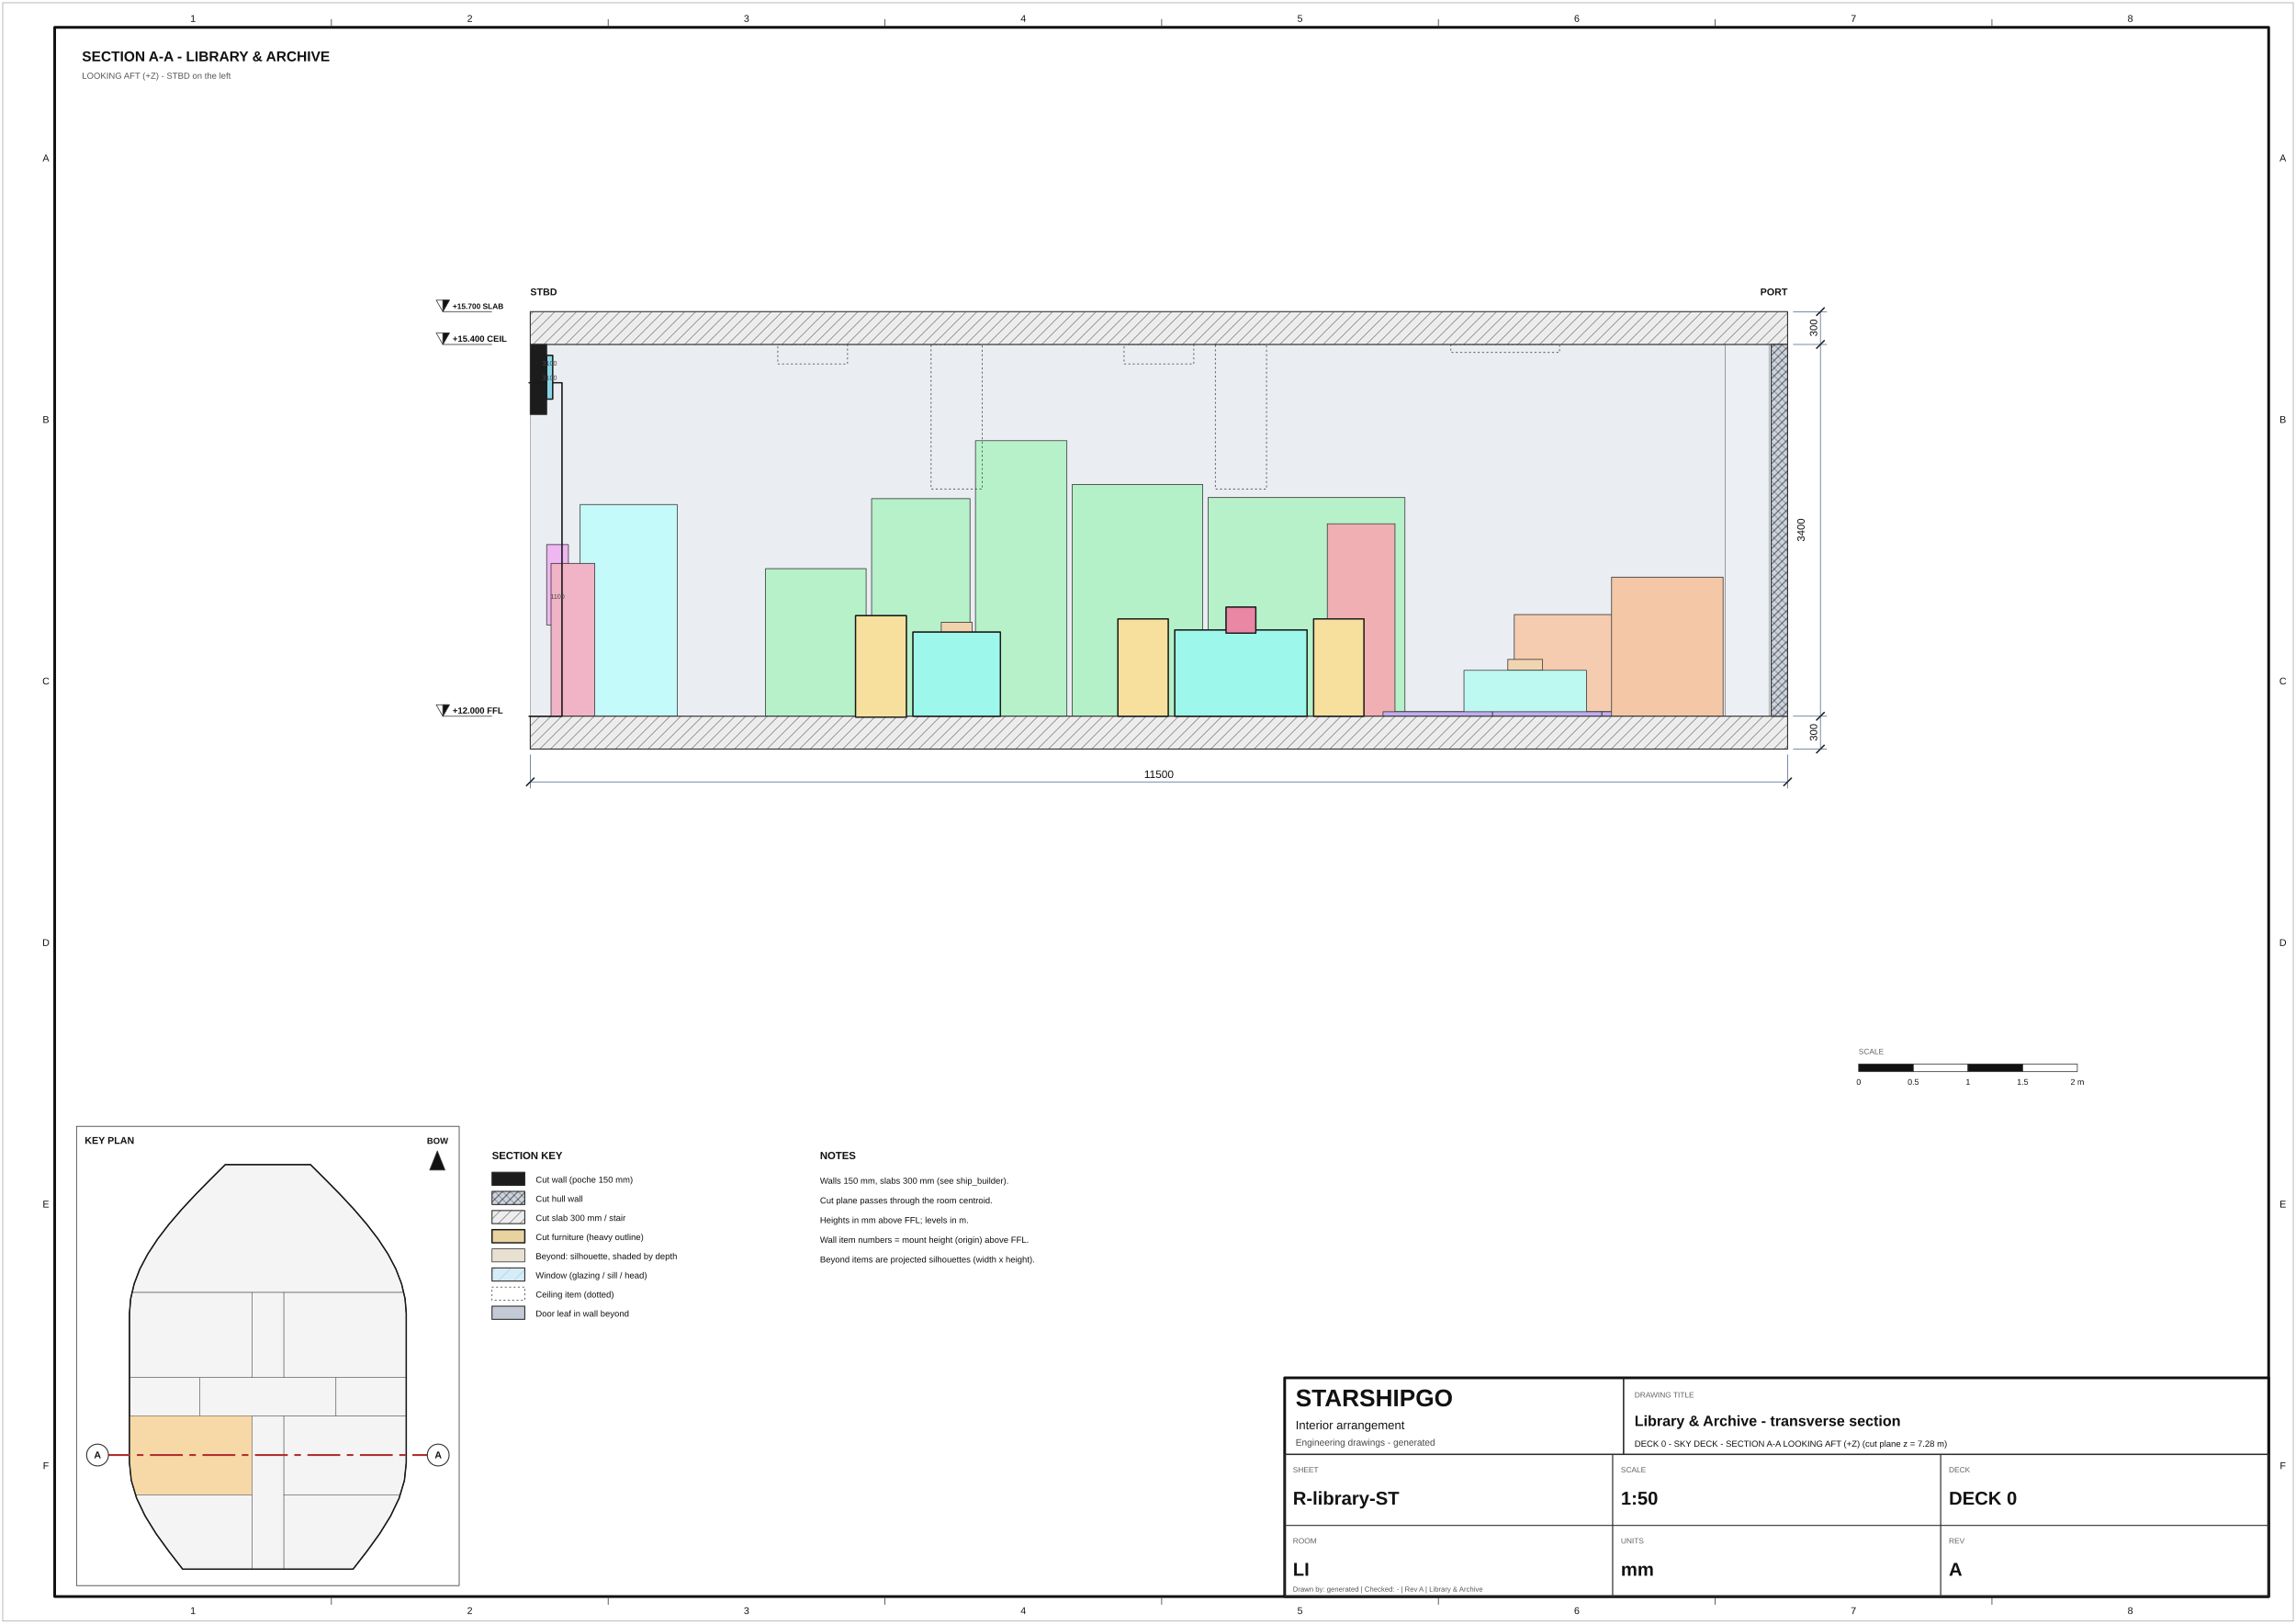
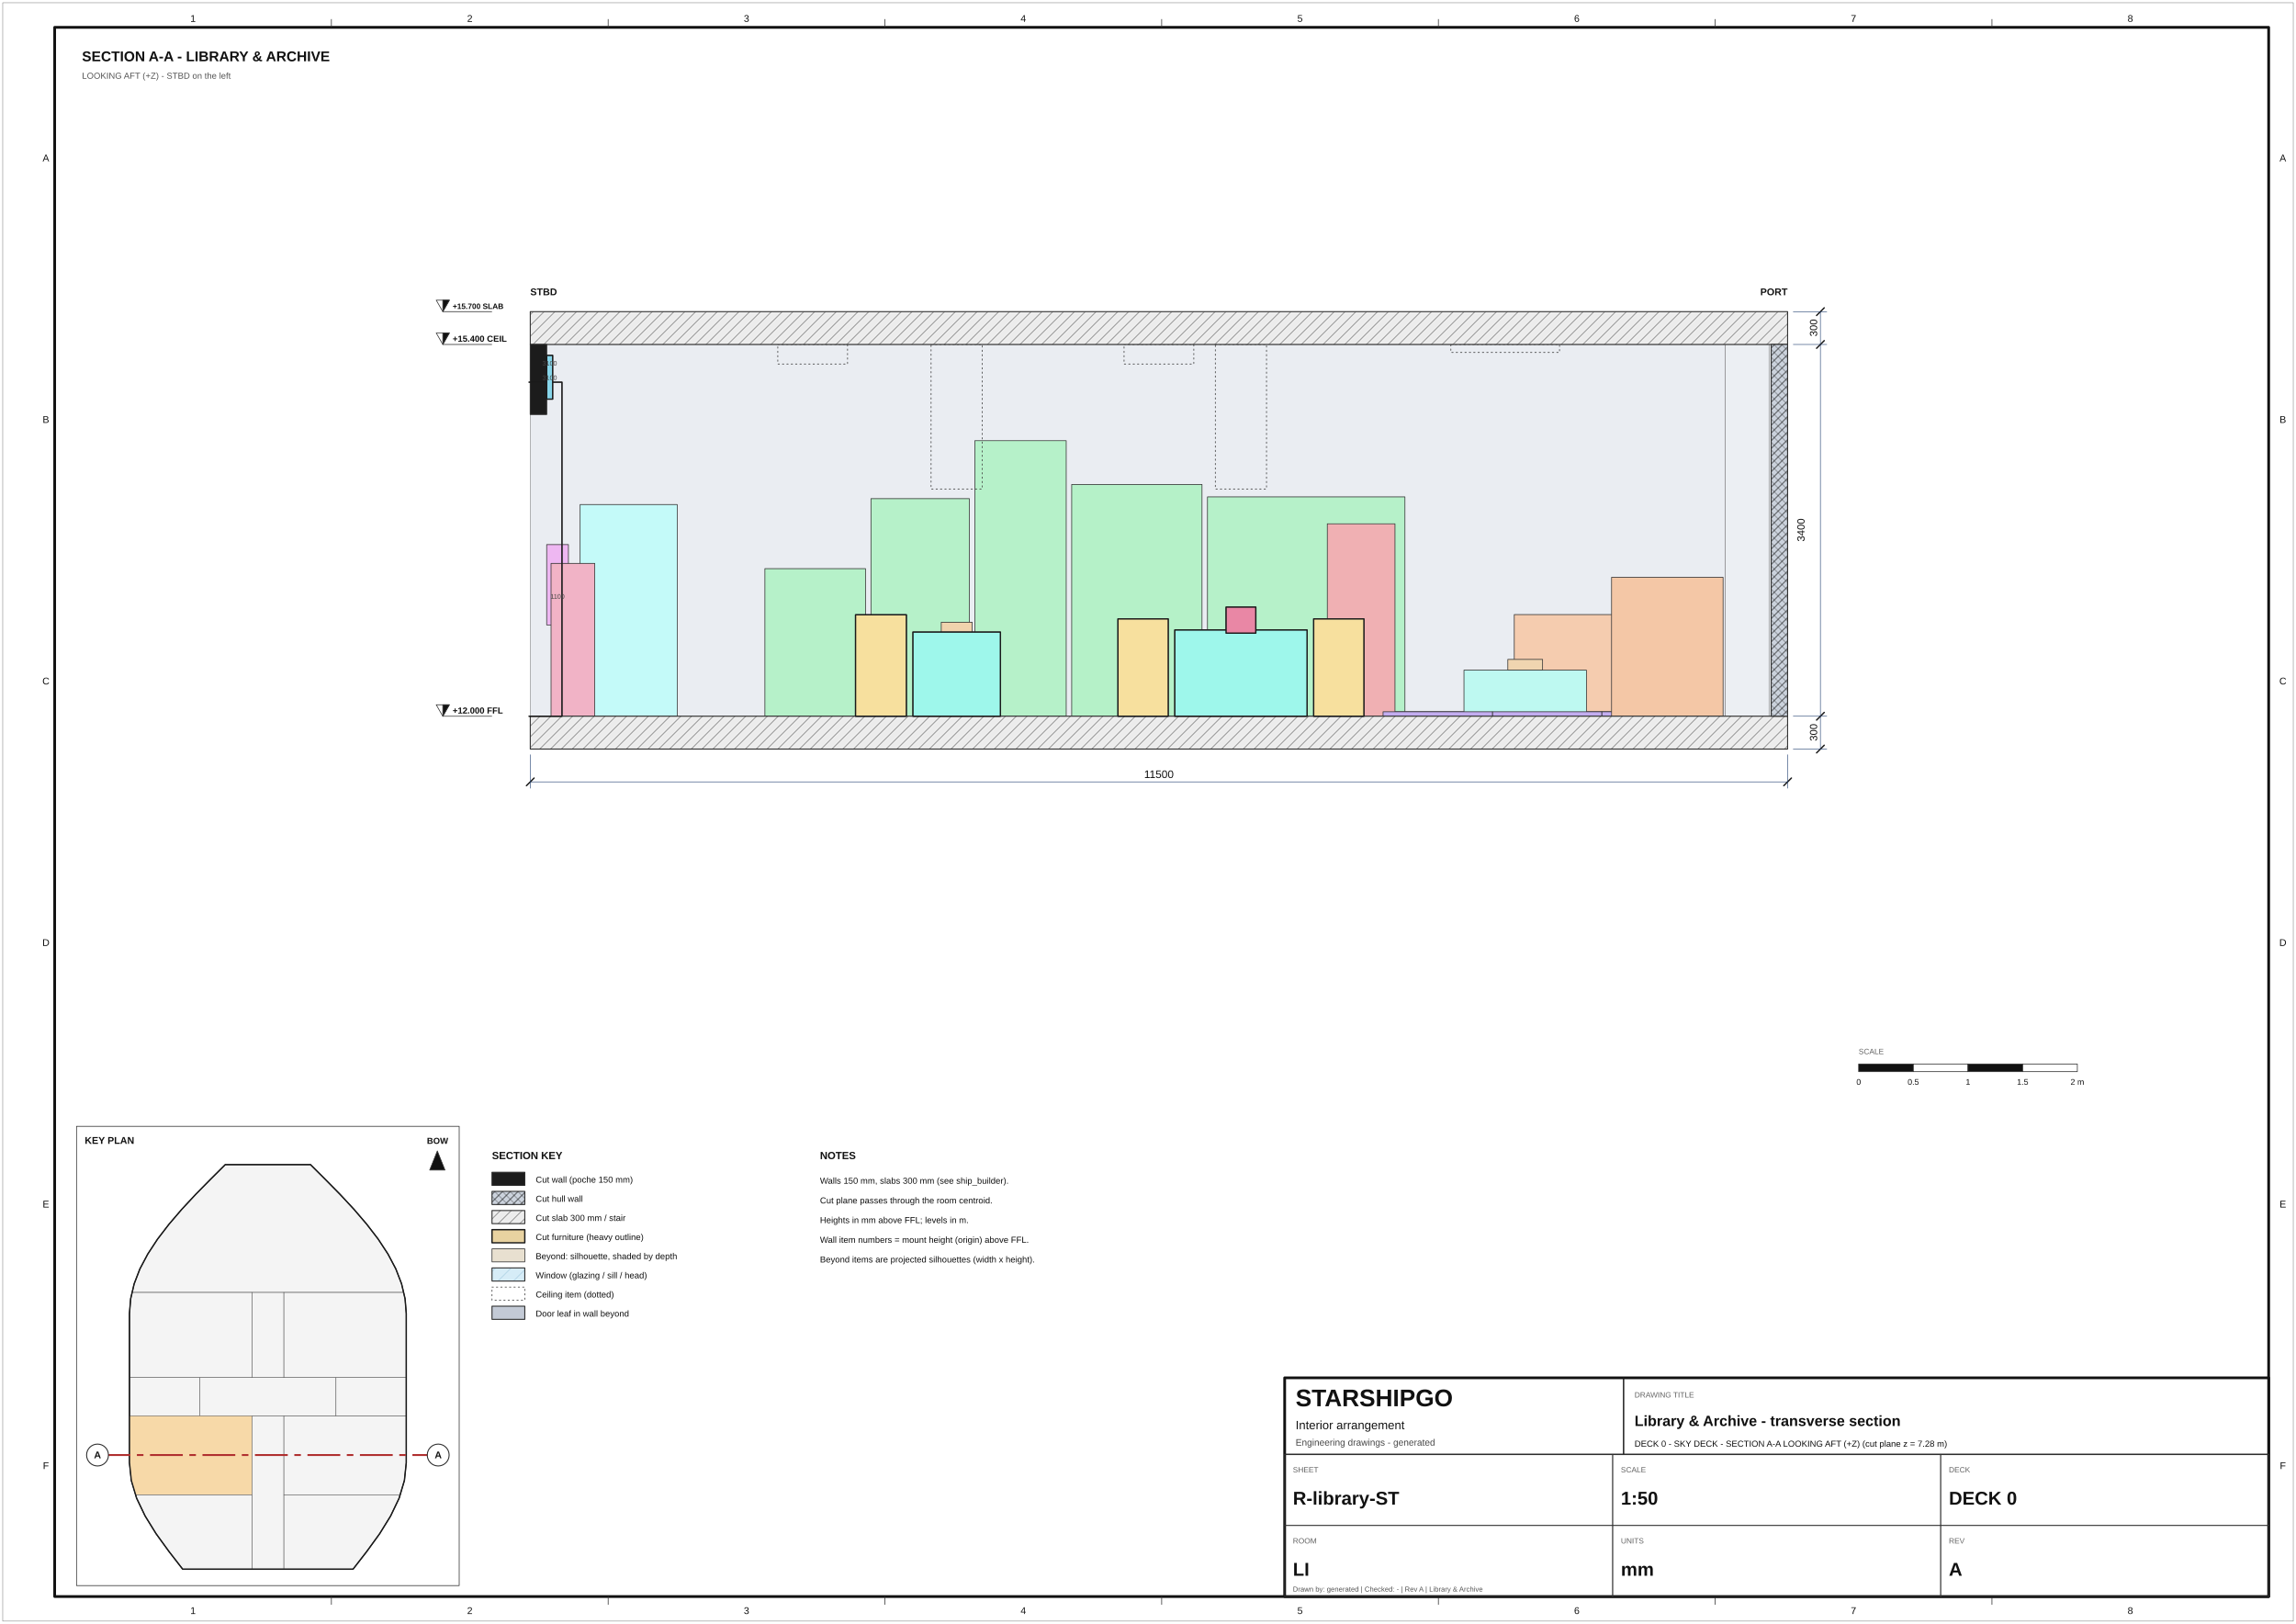
<svg xmlns="http://www.w3.org/2000/svg" width="420mm" height="297mm" viewBox="0 0 420 297">
  <style>
.t{font-family:Arial, Helvetica, 'DejaVu Sans', sans-serif;fill:#111}
.b{font-weight:bold}.i{font-style:italic}
.h{stroke:#111;stroke-width:.5;stroke-linejoin:round;stroke-linecap:round}
.m{stroke:#1a1a1a;stroke-width:.25;stroke-linejoin:round;stroke-linecap:round}
.n{stroke:#2a2a2a;stroke-width:.18;stroke-linejoin:round}
.f{stroke:#333;stroke-width:.13;stroke-linejoin:round}
.x{stroke:#555;stroke-width:.07}
.g{stroke:#9a9a9a;stroke-width:.1}
.gg{stroke:#c4c4c4;stroke-width:.08}
.d{stroke:#1d3c6e;stroke-width:.1}
.dsh{stroke:#222;stroke-width:.18;stroke-dasharray:1.6 .8}
.dot{stroke:#444;stroke-width:.14;stroke-dasharray:.25 .55;stroke-linecap:round}
.hid{stroke:#777;stroke-width:.12;stroke-dasharray:1 .7}
.cl{stroke:#b03030;stroke-width:.12;stroke-dasharray:5 1 1 1}
.cut{stroke:#b03030;stroke-width:.35;stroke-dasharray:6 1.2 1.2 1.2}
.red{stroke:#b03030;stroke-width:.13;stroke-dasharray:1.2 .7}
.none{stroke:none}
.halo{paint-order:stroke;stroke:#fff;stroke-width:.8;stroke-linejoin:round}
</style>
  <defs>
    <pattern id="hSlab" width="1.4" height="1.4" patternUnits="userSpaceOnUse" patternTransform="rotate(45)">
      <rect width="1.4" height="1.4" fill="#ececec" />
      <line x1="0" y1="0" x2="0" y2="1.4" stroke="#222" stroke-width=".13" />
    </pattern>
    <pattern id="hHull" width="1" height="1" patternUnits="userSpaceOnUse" patternTransform="rotate(45)">
      <rect width="1" height="1" fill="#c9d0da" />
      <line x1="0" y1="0" x2="0" y2="1" stroke="#111" stroke-width=".2" />
      <line x1="0" y1="0" x2="1" y2="0" stroke="#111" stroke-width=".1" />
    </pattern>
    <pattern id="hHole" width="1.6" height="1.6" patternUnits="userSpaceOnUse" patternTransform="rotate(-45)">
      <line x1="0" y1="0" x2="0" y2="1.6" stroke="#444" stroke-width=".12" />
    </pattern>
    <pattern id="hZone" width="1.8" height="1.8" patternUnits="userSpaceOnUse" patternTransform="rotate(45)">
      <line x1="0" y1="0" x2="0" y2="1.8" stroke="#d08080" stroke-width=".1" />
    </pattern>
    <pattern id="hPlen" width="1.6" height="1.6" patternUnits="userSpaceOnUse">
      <circle cx=".4" cy=".4" r=".12" fill="#888" />
      <circle cx="1.2" cy="1.2" r=".12" fill="#888" />
    </pattern>
    <pattern id="hGlass" width="2" height="2" patternUnits="userSpaceOnUse" patternTransform="rotate(45)">
      <rect width="2" height="2" fill="#d6ecf7" />
      <line x1="0" y1="0" x2="0" y2="2" stroke="#5a9abb" stroke-width=".08" />
    </pattern>
    <pattern id="hFloor" width="1.2" height="1.2" patternUnits="userSpaceOnUse" patternTransform="rotate(-45)">
      <rect width="1.2" height="1.2" fill="#f2f2f2" />
      <line x1="0" y1="0" x2="0" y2="1.2" stroke="#555" stroke-width=".1" />
    </pattern>
  </defs>
  <rect x="0" y="0" width="420" height="297" fill="#ffffff" />
  <text x="15" y="11.2" font-size="2.6" class="t b">SECTION A-A - LIBRARY &amp; ARCHIVE</text>
  <text x="15" y="14.4" font-size="1.6" class="t" style="fill:#555">LOOKING AFT (+Z)  -  STBD on the left</text>
  <clipPath id="clipA">
    <rect x="96.7" y="56.7" width="230.6" height="80.6" />
  </clipPath>
  <g clip-path="url(#clipA)">
    <polygon points="97,63 315.6,63 315.6,131 97,131" class="x" fill="#eaedf2" />
    <polygon points="315.6,63 323.6,63 323.6,131 315.6,131" class="x" fill="#eceff3" />
    <polygon points="323.6,63 327,63 327,131 323.6,131" class="x" fill="#eff2f5" />
    <polygon points="324.41,79 326.19,79 326.19,111 324.41,111" class="n" fill="url(#hGlass)" />
    <line x1="325.3" y1="111" x2="325.3" y2="79" class="f" />
    <polygon points="100,99.6 103.98,99.6 103.98,114.3 100,114.3" class="f" fill="#eeb7f2" />
-     <polygon points="140.04,104 158.44,104 158.44,131 140.04,131" class="f" fill="#b6f1c9" />
-     <polygon points="178.44,80.6 195.16,80.6 195.16,131 178.44,131" class="f" fill="#b6f1c9" />
-     <polygon points="159.44,91.2 177.44,91.2 177.44,131 159.44,131" class="f" fill="#b6f1c9" />
-     <polygon points="221,91 257,91 257,131 221,131" class="f" fill="#b6f1c9" />
+     <polygon points="139.92,104 158.32,104 158.32,131 139.92,131" class="f" fill="#b6f1c9" />
+     <polygon points="178.32,80.6 195.04,80.6 195.04,131 178.32,131" class="f" fill="#b6f1c9" />
+     <polygon points="159.32,91.2 177.32,91.2 177.32,131 159.32,131" class="f" fill="#b6f1c9" />
+     <polygon points="220.88,90.88 257,90.88 257,131 220.88,131" class="f" fill="#b6f1c9" />
    <polygon points="106.12,92.28 123.88,92.28 123.88,131 106.12,131" class="f" fill="#c4faf9" />
    <polygon points="277,112.4 309,112.4 309,131 277,131" class="f" fill="#f5ccaf" />
-     <polygon points="196.16,88.6 220,88.6 220,131 196.16,131" class="f" fill="#b5f1c8" />
+     <polygon points="196.04,88.6 219.88,88.6 219.88,131 196.04,131" class="f" fill="#b5f1c8" />
    <polygon points="100.8,103.04 108.8,103.04 108.8,131 100.8,131" class="f" fill="#f1b3c6" />
    <polygon points="293,130.18 313,130.18 313,131 293,131" class="f" fill="#c6b1f0" />
    <polygon points="273,130.18 293,130.18 293,131 273,131" class="f" fill="#c6b1f0" />
    <polygon points="253,130.18 273,130.18 273,131 253,131" class="f" fill="#c6b1f0" />
-     <polygon points="205.62,62.98 218.38,62.98 218.38,66.56 205.62,66.56" class="dot" fill="none" />
-     <polygon points="142.28,62.98 155.04,62.98 155.04,66.56 142.28,66.56" class="dot" fill="none" />
+     <polygon points="205.62,63 218.38,63 218.38,66.58 205.62,66.58" class="dot" fill="none" />
+     <polygon points="142.28,63 155.04,63 155.04,66.58 142.28,66.58" class="dot" fill="none" />
    <polygon points="242.8,95.8 255.18,95.8 255.18,131 242.8,131" class="f" fill="#f0b0b3" />
    <polygon points="265.4,63 285.28,63 285.28,64.46 265.4,64.46" class="dot" fill="none" />
    <polygon points="275.82,120.6 282.18,120.6 282.18,122.6 275.82,122.6" class="f" fill="#f0d5b0" />
    <polygon points="222.32,63 231.68,63 231.68,89.44 222.32,89.44" class="dot" fill="none" />
    <polygon points="170.32,63 179.68,63 179.68,89.44 170.32,89.44" class="dot" fill="none" />
-     <polygon points="267.8,122.6 290.2,122.6 290.2,131.04 267.8,131.04" class="f" fill="#bef9f1" />
+     <polygon points="267.8,122.56 290.2,122.56 290.2,131 267.8,131" class="f" fill="#bef9f1" />
    <polygon points="293,130.18 313,130.18 313,131 293,131" class="f" fill="#c3adf0" />
    <polygon points="273,130.18 293,130.18 293,131 273,131" class="f" fill="#c3adf0" />
    <polygon points="253,130.18 273,130.18 273,131 253,131" class="f" fill="#c3adf0" />
    <polygon points="172.18,113.8 177.84,113.8 177.84,115.8 172.18,115.8" class="f" fill="#f0d3ad" />
-     <polygon points="294.8,105.56 315.2,105.56 315.2,131 294.8,131" class="f" fill="#f4c7a6" />
-     <polygon points="90.8,70 102.8,70 102.8,131 90.8,131" class="f" fill="none" />
+     <polygon points="294.8,105.58 315.2,105.58 315.2,131 294.8,131" class="f" fill="#f4c7a6" />
+     <polygon points="90.8,69.9 102.8,69.9 102.8,131 90.8,131" class="f" fill="none" />
    <polygon points="214.9,115.22 239.1,115.22 239.1,131 214.9,131" class="f" fill="#bcf9f1" />
    <polygon points="167,115.6 183,115.6 183,131 167,131" class="f" fill="#bcf9f1" />
    <polygon points="240.3,113.2 249.5,113.2 249.5,131 240.3,131" class="f" fill="#f9eabc" />
    <polygon points="204.5,113.2 213.7,113.2 213.7,131 204.5,131" class="f" fill="#f9eabc" />
-     <polygon points="156.5,112.6 165.8,112.6 165.8,131.16 156.5,131.16" class="f" fill="#f9eabc" />
+     <polygon points="156.5,112.44 165.8,112.44 165.8,131 156.5,131" class="f" fill="#f9eabc" />
    <polygon points="224.28,111.04 229.72,111.04 229.72,115.8 224.28,115.8" class="f" fill="#f0adc1" />
    <polygon points="100,65 101.1,65 101.1,73 100,73" class="f" fill="#ade2f0" />
    <polygon points="97,131 327,131 327,137 97,137" class="n" fill="url(#hSlab)" />
    <polygon points="97,57 327,57 327,63 97,63" class="n" fill="url(#hSlab)" />
    <polygon points="97,63 100,63 100,75.8 97,75.8" class="n" fill="#1c1c1c" />
    <polygon points="324,63 327,63 327,131 324,131" class="n" fill="url(#hHull)" />
-     <polygon points="156.5,112.6 165.8,112.6 165.8,131.16 156.5,131.16" class="m" fill="#f7e09e" />
-     <polygon points="90.8,70 102.8,70 102.8,131 90.8,131" class="m" fill="none" />
+     <polygon points="90.8,69.9 102.8,69.9 102.8,131 90.8,131" class="m" fill="none" />
    <polygon points="214.9,115.22 239.1,115.22 239.1,131 214.9,131" class="m" fill="#9ef7eb" />
    <polygon points="167,115.6 183,115.6 183,131 167,131" class="m" fill="#9ef7eb" />
    <polygon points="240.3,113.2 249.5,113.2 249.5,131 240.3,131" class="m" fill="#f7e09e" />
    <polygon points="204.5,113.2 213.7,113.2 213.7,131 204.5,131" class="m" fill="#f7e09e" />
+     <polygon points="156.5,112.44 165.8,112.44 165.8,131 156.5,131" class="m" fill="#f7e09e" />
    <polygon points="224.28,111.04 229.72,111.04 229.72,115.8 224.28,115.8" class="m" fill="#e987a5" />
    <polygon points="100,65 101.1,65 101.1,73 100,73" class="m" fill="#87d5e9" />
  </g>
  <text x="101.99" y="109.5" font-size="1.2" class="t" text-anchor="middle" style="fill:#444">1100</text>
  <text x="100.55" y="69.5" font-size="1.2" class="t" text-anchor="middle" style="fill:#444">3100</text>
  <text x="100.55" y="66.86" font-size="1.2" class="t" text-anchor="middle" style="fill:#444">3100</text>
  <text x="97" y="54" font-size="1.8" class="t b">STBD</text>
  <text x="327" y="54" font-size="1.8" class="t b" text-anchor="end">PORT</text>
  <line x1="333" y1="137" x2="333" y2="57" class="d" />
  <line x1="332.3" y1="137.7" x2="333.7" y2="136.3" class="m" />
  <line x1="328" y1="137" x2="334.2" y2="137" class="d" />
  <line x1="332.3" y1="131.7" x2="333.7" y2="130.3" class="m" />
  <line x1="328" y1="131" x2="334.2" y2="131" class="d" />
  <line x1="332.3" y1="63.7" x2="333.7" y2="62.3" class="m" />
  <line x1="328" y1="63" x2="334.2" y2="63" class="d" />
  <line x1="332.3" y1="57.7" x2="333.7" y2="56.3" class="m" />
  <line x1="328" y1="57" x2="334.2" y2="57" class="d" />
  <text x="332.4" y="135.54" font-size="1.9" class="t" transform="rotate(-90 332.4 135.54)">300</text>
  <text x="330.1" y="99.05" font-size="1.9" class="t" transform="rotate(-90 330.1 99.05)">3400</text>
  <text x="332.4" y="61.54" font-size="1.9" class="t" transform="rotate(-90 332.4 61.54)">300</text>
  <line x1="81" y1="131" x2="90" y2="131" class="f" />
  <polygon points="81,131 79.8,128.9 82.2,128.9" class="f" fill="#fff" />
  <polygon points="81,131 82.2,128.9 81,128.9" class="f" fill="#111" />
  <text x="82.8" y="130.5" font-size="1.6" class="t b">+12.000 FFL</text>
  <line x1="81" y1="63" x2="90" y2="63" class="f" />
  <polygon points="81,63 79.8,60.9 82.2,60.9" class="f" fill="#fff" />
  <polygon points="81,63 82.2,60.9 81,60.9" class="f" fill="#111" />
  <text x="82.8" y="62.5" font-size="1.6" class="t b">+15.400 CEIL</text>
  <line x1="81" y1="57" x2="90" y2="57" class="f" />
  <polygon points="81,57 79.8,54.9 82.2,54.9" class="f" fill="#fff" />
  <polygon points="81,57 82.2,54.9 81,54.9" class="f" fill="#111" />
  <text x="82.8" y="56.5" font-size="1.4" class="t b">+15.700 SLAB</text>
  <line x1="97" y1="143" x2="327" y2="143" class="d" />
  <line x1="96.3" y1="143.7" x2="97.7" y2="142.3" class="m" />
  <line x1="326.3" y1="143.7" x2="327.7" y2="142.3" class="m" />
  <line x1="97" y1="138" x2="97" y2="144.2" class="d" />
  <line x1="327" y1="138" x2="327" y2="144.2" class="d" />
  <text x="212" y="142.3" font-size="2" class="t" text-anchor="middle">11500</text>
  <text x="340" y="192.8" font-size="1.4" class="t" style="fill:#666">SCALE</text>
  <rect x="340" y="194.6" width="10" height="1.4" class="f" fill="#111" />
  <rect x="350" y="194.6" width="10" height="1.4" class="f" fill="#fff" />
  <rect x="360" y="194.6" width="10" height="1.4" class="f" fill="#111" />
  <rect x="370" y="194.6" width="10" height="1.4" class="f" fill="#fff" />
  <text x="340" y="198.4" font-size="1.5" class="t" text-anchor="middle">0</text>
  <text x="350" y="198.4" font-size="1.5" class="t" text-anchor="middle">0.5</text>
  <text x="360" y="198.4" font-size="1.5" class="t" text-anchor="middle">1</text>
  <text x="370" y="198.4" font-size="1.5" class="t" text-anchor="middle">1.5</text>
  <text x="380" y="198.4" font-size="1.5" class="t" text-anchor="middle">2 m</text>
  <rect x="14" y="206" width="70" height="84" class="f" fill="none" />
  <text x="15.5" y="209.2" font-size="1.8" class="t b">KEY PLAN</text>
  <polygon points="56.79,213 59.53,215.73 62.21,218.45 64.75,221.18 67.09,223.91 69.18,226.63 70.97,229.36 72.41,232.08 73.46,234.81 74.1,237.54 74.32,240.26 74.32,267.53 73.98,270.77 73.01,274.02 71.46,277.26 69.45,280.51 67.1,283.75 64.58,287 33.42,287 30.9,283.75 28.55,280.51 26.54,277.26 24.99,274.02 24.02,270.77 23.68,267.53 23.68,240.26 23.9,237.54 24.54,234.81 25.59,232.08 27.03,229.36 28.82,226.63 30.91,223.91 33.25,221.18 35.79,218.45 38.47,215.73 41.21,213" class="n" fill="#f4f4f4" />
  <polygon points="46.08,236.37 51.92,236.37 51.92,251.95 46.08,251.95" class="x" fill="none" />
  <polygon points="46.08,258.96 51.92,258.96 51.92,287 46.08,287" class="x" fill="none" />
  <polygon points="36.54,251.95 61.46,251.95 61.46,258.96 36.54,258.96" class="x" fill="none" />
  <polygon points="23.68,251.95 36.54,251.95 36.54,258.96 23.68,258.96" class="x" fill="none" />
  <polygon points="61.46,251.95 74.32,251.95 74.32,258.96 61.46,258.96" class="x" fill="none" />
  <polygon points="24.54,234.81 25.59,232.08 27.03,229.36 28.82,226.63 30.91,223.91 33.25,221.18 35.79,218.45 38.47,215.73 41.21,213 56.79,213 59.53,215.73 62.21,218.45 64.75,221.18 67.09,223.91 69.18,226.63 70.97,229.36 72.41,232.08 73.46,234.81 73.83,236.37 24.17,236.37" class="x" fill="none" />
  <polygon points="23.68,240.26 23.9,237.54 24.17,236.37 46.08,236.37 46.08,251.95 23.68,251.95" class="x" fill="none" />
  <polygon points="51.92,236.37 73.83,236.37 74.1,237.54 74.32,240.26 74.32,251.95 51.92,251.95" class="x" fill="none" />
  <polygon points="24.02,270.77 23.68,267.53 23.68,258.96 46.08,258.96 46.08,273.37 24.79,273.37" class="x" fill="#f7d9a8" />
  <polygon points="30.9,283.75 28.55,280.51 26.54,277.26 24.99,274.02 24.79,273.37 46.08,273.37 46.08,287 33.42,287" class="x" fill="none" />
  <polygon points="51.92,258.96 74.32,258.96 74.32,267.53 73.98,270.77 73.21,273.37 51.92,273.37" class="x" fill="none" />
  <polygon points="51.92,273.37 73.21,273.37 73.01,274.02 71.46,277.26 69.45,280.51 67.1,283.75 64.58,287 51.92,287" class="x" fill="none" />
  <polygon points="56.79,213 59.53,215.73 62.21,218.45 64.75,221.18 67.09,223.91 69.18,226.63 70.97,229.36 72.41,232.08 73.46,234.81 74.1,237.54 74.32,240.26 74.32,267.53 73.98,270.77 73.01,274.02 71.46,277.26 69.45,280.51 67.1,283.75 64.58,287 33.42,287 30.9,283.75 28.55,280.51 26.54,277.26 24.99,274.02 24.02,270.77 23.68,267.53 23.68,240.26 23.9,237.54 24.54,234.81 25.59,232.08 27.03,229.36 28.82,226.63 30.91,223.91 33.25,221.18 35.79,218.45 38.47,215.73 41.21,213" class="m" fill="none" />
  <line x1="17.84" y1="266.12" x2="80.16" y2="266.12" class="cut" />
  <circle cx="17.84" cy="266.12" r="2" class="n" fill="#fff" />
  <text x="17.84" y="266.72" font-size="1.8" class="t b" text-anchor="middle">A</text>
  <circle cx="80.16" cy="266.12" r="2" class="n" fill="#fff" />
  <text x="80.16" y="266.72" font-size="1.8" class="t b" text-anchor="middle">A</text>
  <text x="82" y="209.2" font-size="1.6" class="t b" text-anchor="end">BOW</text>
  <polygon points="80,210.5 81.4,214 78.6,214" class="f" fill="#111" />
  <text x="90" y="212" font-size="1.9" class="t b">SECTION KEY</text>
  <rect x="90" y="214.4" width="6" height="2.4" class="n" fill="#1c1c1c" />
  <text x="98" y="216.3" font-size="1.6" class="t">Cut wall (poche 150 mm)</text>
  <rect x="90" y="217.9" width="6" height="2.4" class="n" fill="url(#hHull)" />
  <text x="98" y="219.8" font-size="1.6" class="t">Cut hull wall</text>
  <rect x="90" y="221.4" width="6" height="2.4" class="n" fill="url(#hSlab)" />
  <text x="98" y="223.3" font-size="1.6" class="t">Cut slab 300 mm / stair</text>
  <rect x="90" y="224.9" width="6" height="2.4" class="m" fill="#e8d2a0" />
  <text x="98" y="226.8" font-size="1.6" class="t">Cut furniture (heavy outline)</text>
  <rect x="90" y="228.4" width="6" height="2.4" class="f" fill="#e8e0d0" />
  <text x="98" y="230.3" font-size="1.6" class="t">Beyond: silhouette, shaded by depth</text>
  <rect x="90" y="231.9" width="6" height="2.4" class="n" fill="url(#hGlass)" />
  <text x="98" y="233.8" font-size="1.6" class="t">Window (glazing / sill / head)</text>
  <rect x="90" y="235.4" width="6" height="2.4" class="dot" fill="none" />
  <text x="98" y="237.3" font-size="1.6" class="t">Ceiling item (dotted)</text>
  <rect x="90" y="238.9" width="6" height="2.4" class="n" fill="#c3cad6" />
  <text x="98" y="240.8" font-size="1.6" class="t">Door leaf in wall beyond</text>
  <text x="150" y="212" font-size="1.9" class="t b">NOTES</text>
  <text x="150" y="216.5" font-size="1.6" class="t">Walls 150 mm, slabs 300 mm (see ship_builder).</text>
  <text x="150" y="220.1" font-size="1.6" class="t">Cut plane passes through the room centroid.</text>
  <text x="150" y="223.7" font-size="1.6" class="t">Heights in mm above FFL; levels in m.</text>
  <text x="150" y="227.3" font-size="1.6" class="t">Wall item numbers = mount height (origin) above FFL.</text>
  <text x="150" y="230.9" font-size="1.6" class="t">Beyond items are projected silhouettes (width x height).</text>
  <rect x="0.5" y="0.5" width="419" height="296" class="x" fill="none" />
  <rect x="10" y="5" width="405" height="287" class="h" fill="none" />
  <text x="35.31" y="4" font-size="1.8" class="t" text-anchor="middle">1</text>
  <text x="35.31" y="295.2" font-size="1.8" class="t" text-anchor="middle">1</text>
  <text x="85.94" y="4" font-size="1.8" class="t" text-anchor="middle">2</text>
  <text x="85.94" y="295.2" font-size="1.8" class="t" text-anchor="middle">2</text>
  <line x1="60.62" y1="3.5" x2="60.62" y2="5" class="f" />
  <line x1="60.62" y1="292" x2="60.62" y2="293.5" class="f" />
  <text x="136.56" y="4" font-size="1.8" class="t" text-anchor="middle">3</text>
  <text x="136.56" y="295.2" font-size="1.8" class="t" text-anchor="middle">3</text>
  <line x1="111.25" y1="3.5" x2="111.25" y2="5" class="f" />
  <line x1="111.25" y1="292" x2="111.25" y2="293.5" class="f" />
  <text x="187.19" y="4" font-size="1.8" class="t" text-anchor="middle">4</text>
  <text x="187.19" y="295.2" font-size="1.8" class="t" text-anchor="middle">4</text>
  <line x1="161.88" y1="3.5" x2="161.88" y2="5" class="f" />
  <line x1="161.88" y1="292" x2="161.88" y2="293.5" class="f" />
  <text x="237.81" y="4" font-size="1.8" class="t" text-anchor="middle">5</text>
  <text x="237.81" y="295.2" font-size="1.8" class="t" text-anchor="middle">5</text>
  <line x1="212.5" y1="3.5" x2="212.5" y2="5" class="f" />
  <line x1="212.5" y1="292" x2="212.5" y2="293.5" class="f" />
  <text x="288.44" y="4" font-size="1.8" class="t" text-anchor="middle">6</text>
  <text x="288.44" y="295.2" font-size="1.8" class="t" text-anchor="middle">6</text>
  <line x1="263.12" y1="3.5" x2="263.12" y2="5" class="f" />
  <line x1="263.12" y1="292" x2="263.12" y2="293.5" class="f" />
  <text x="339.06" y="4" font-size="1.8" class="t" text-anchor="middle">7</text>
  <text x="339.06" y="295.2" font-size="1.8" class="t" text-anchor="middle">7</text>
  <line x1="313.75" y1="3.5" x2="313.75" y2="5" class="f" />
  <line x1="313.75" y1="292" x2="313.75" y2="293.5" class="f" />
  <text x="389.69" y="4" font-size="1.8" class="t" text-anchor="middle">8</text>
  <text x="389.69" y="295.2" font-size="1.8" class="t" text-anchor="middle">8</text>
  <line x1="364.38" y1="3.5" x2="364.38" y2="5" class="f" />
  <line x1="364.38" y1="292" x2="364.38" y2="293.5" class="f" />
  <text x="8.4" y="29.52" font-size="1.8" class="t" text-anchor="middle">A</text>
  <text x="417.6" y="29.52" font-size="1.8" class="t" text-anchor="middle">A</text>
  <text x="8.4" y="77.35" font-size="1.8" class="t" text-anchor="middle">B</text>
  <text x="417.6" y="77.35" font-size="1.8" class="t" text-anchor="middle">B</text>
  <text x="8.4" y="125.18" font-size="1.8" class="t" text-anchor="middle">C</text>
  <text x="417.6" y="125.18" font-size="1.8" class="t" text-anchor="middle">C</text>
  <text x="8.4" y="173.02" font-size="1.8" class="t" text-anchor="middle">D</text>
  <text x="417.6" y="173.02" font-size="1.8" class="t" text-anchor="middle">D</text>
  <text x="8.4" y="220.85" font-size="1.8" class="t" text-anchor="middle">E</text>
  <text x="417.6" y="220.85" font-size="1.8" class="t" text-anchor="middle">E</text>
  <text x="8.4" y="268.68" font-size="1.8" class="t" text-anchor="middle">F</text>
  <text x="417.6" y="268.68" font-size="1.8" class="t" text-anchor="middle">F</text>
  <rect x="235" y="252" width="180" height="40" class="h" fill="#ffffff" />
  <line x1="235" y1="266" x2="415" y2="266" class="m" />
  <line x1="297" y1="252" x2="297" y2="266" class="m" />
  <text x="237" y="257.2" font-size="4.4" class="t b">STARSHIPGO</text>
  <text x="237" y="261.4" font-size="2.2" class="t">Interior arrangement</text>
  <text x="237" y="264.4" font-size="1.7" class="t" style="fill:#444">Engineering drawings - generated</text>
  <text x="299" y="255.6" font-size="1.4" class="t" style="fill:#666">DRAWING TITLE</text>
  <text x="299" y="260.8" font-size="2.7" class="t b">Library &amp; Archive - transverse section</text>
  <text x="299" y="264.6" font-size="1.6" class="t">DECK 0 - SKY DECK  -  SECTION A-A LOOKING AFT (+Z)  (cut plane z = 7.28 m)</text>
  <rect x="235" y="266" width="60" height="13" class="f" fill="none" />
  <text x="236.5" y="269.3" font-size="1.4" class="t" style="fill:#666">SHEET</text>
  <text x="236.5" y="275.2" font-size="3.4" class="t b">R-library-ST</text>
  <rect x="295" y="266" width="60" height="13" class="f" fill="none" />
  <text x="296.5" y="269.3" font-size="1.4" class="t" style="fill:#666">SCALE</text>
  <text x="296.5" y="275.2" font-size="3.4" class="t b">1:50</text>
  <rect x="355" y="266" width="60" height="13" class="f" fill="none" />
  <text x="356.5" y="269.3" font-size="1.4" class="t" style="fill:#666">DECK</text>
  <text x="356.5" y="275.2" font-size="3.4" class="t b">DECK 0</text>
  <rect x="235" y="279" width="60" height="13" class="f" fill="none" />
  <text x="236.5" y="282.3" font-size="1.4" class="t" style="fill:#666">ROOM</text>
  <text x="236.5" y="288.2" font-size="3.4" class="t b">LI</text>
  <rect x="295" y="279" width="60" height="13" class="f" fill="none" />
  <text x="296.5" y="282.3" font-size="1.4" class="t" style="fill:#666">UNITS</text>
  <text x="296.5" y="288.2" font-size="3.4" class="t b">mm</text>
  <rect x="355" y="279" width="60" height="13" class="f" fill="none" />
  <text x="356.5" y="282.3" font-size="1.4" class="t" style="fill:#666">REV</text>
  <text x="356.5" y="288.2" font-size="3.4" class="t b">A</text>
  <text x="236.5" y="291.1" font-size="1.3" class="t" style="fill:#555">Drawn by: generated   |   Checked: -   |   Rev A   |   Library &amp; Archive</text>
</svg>
